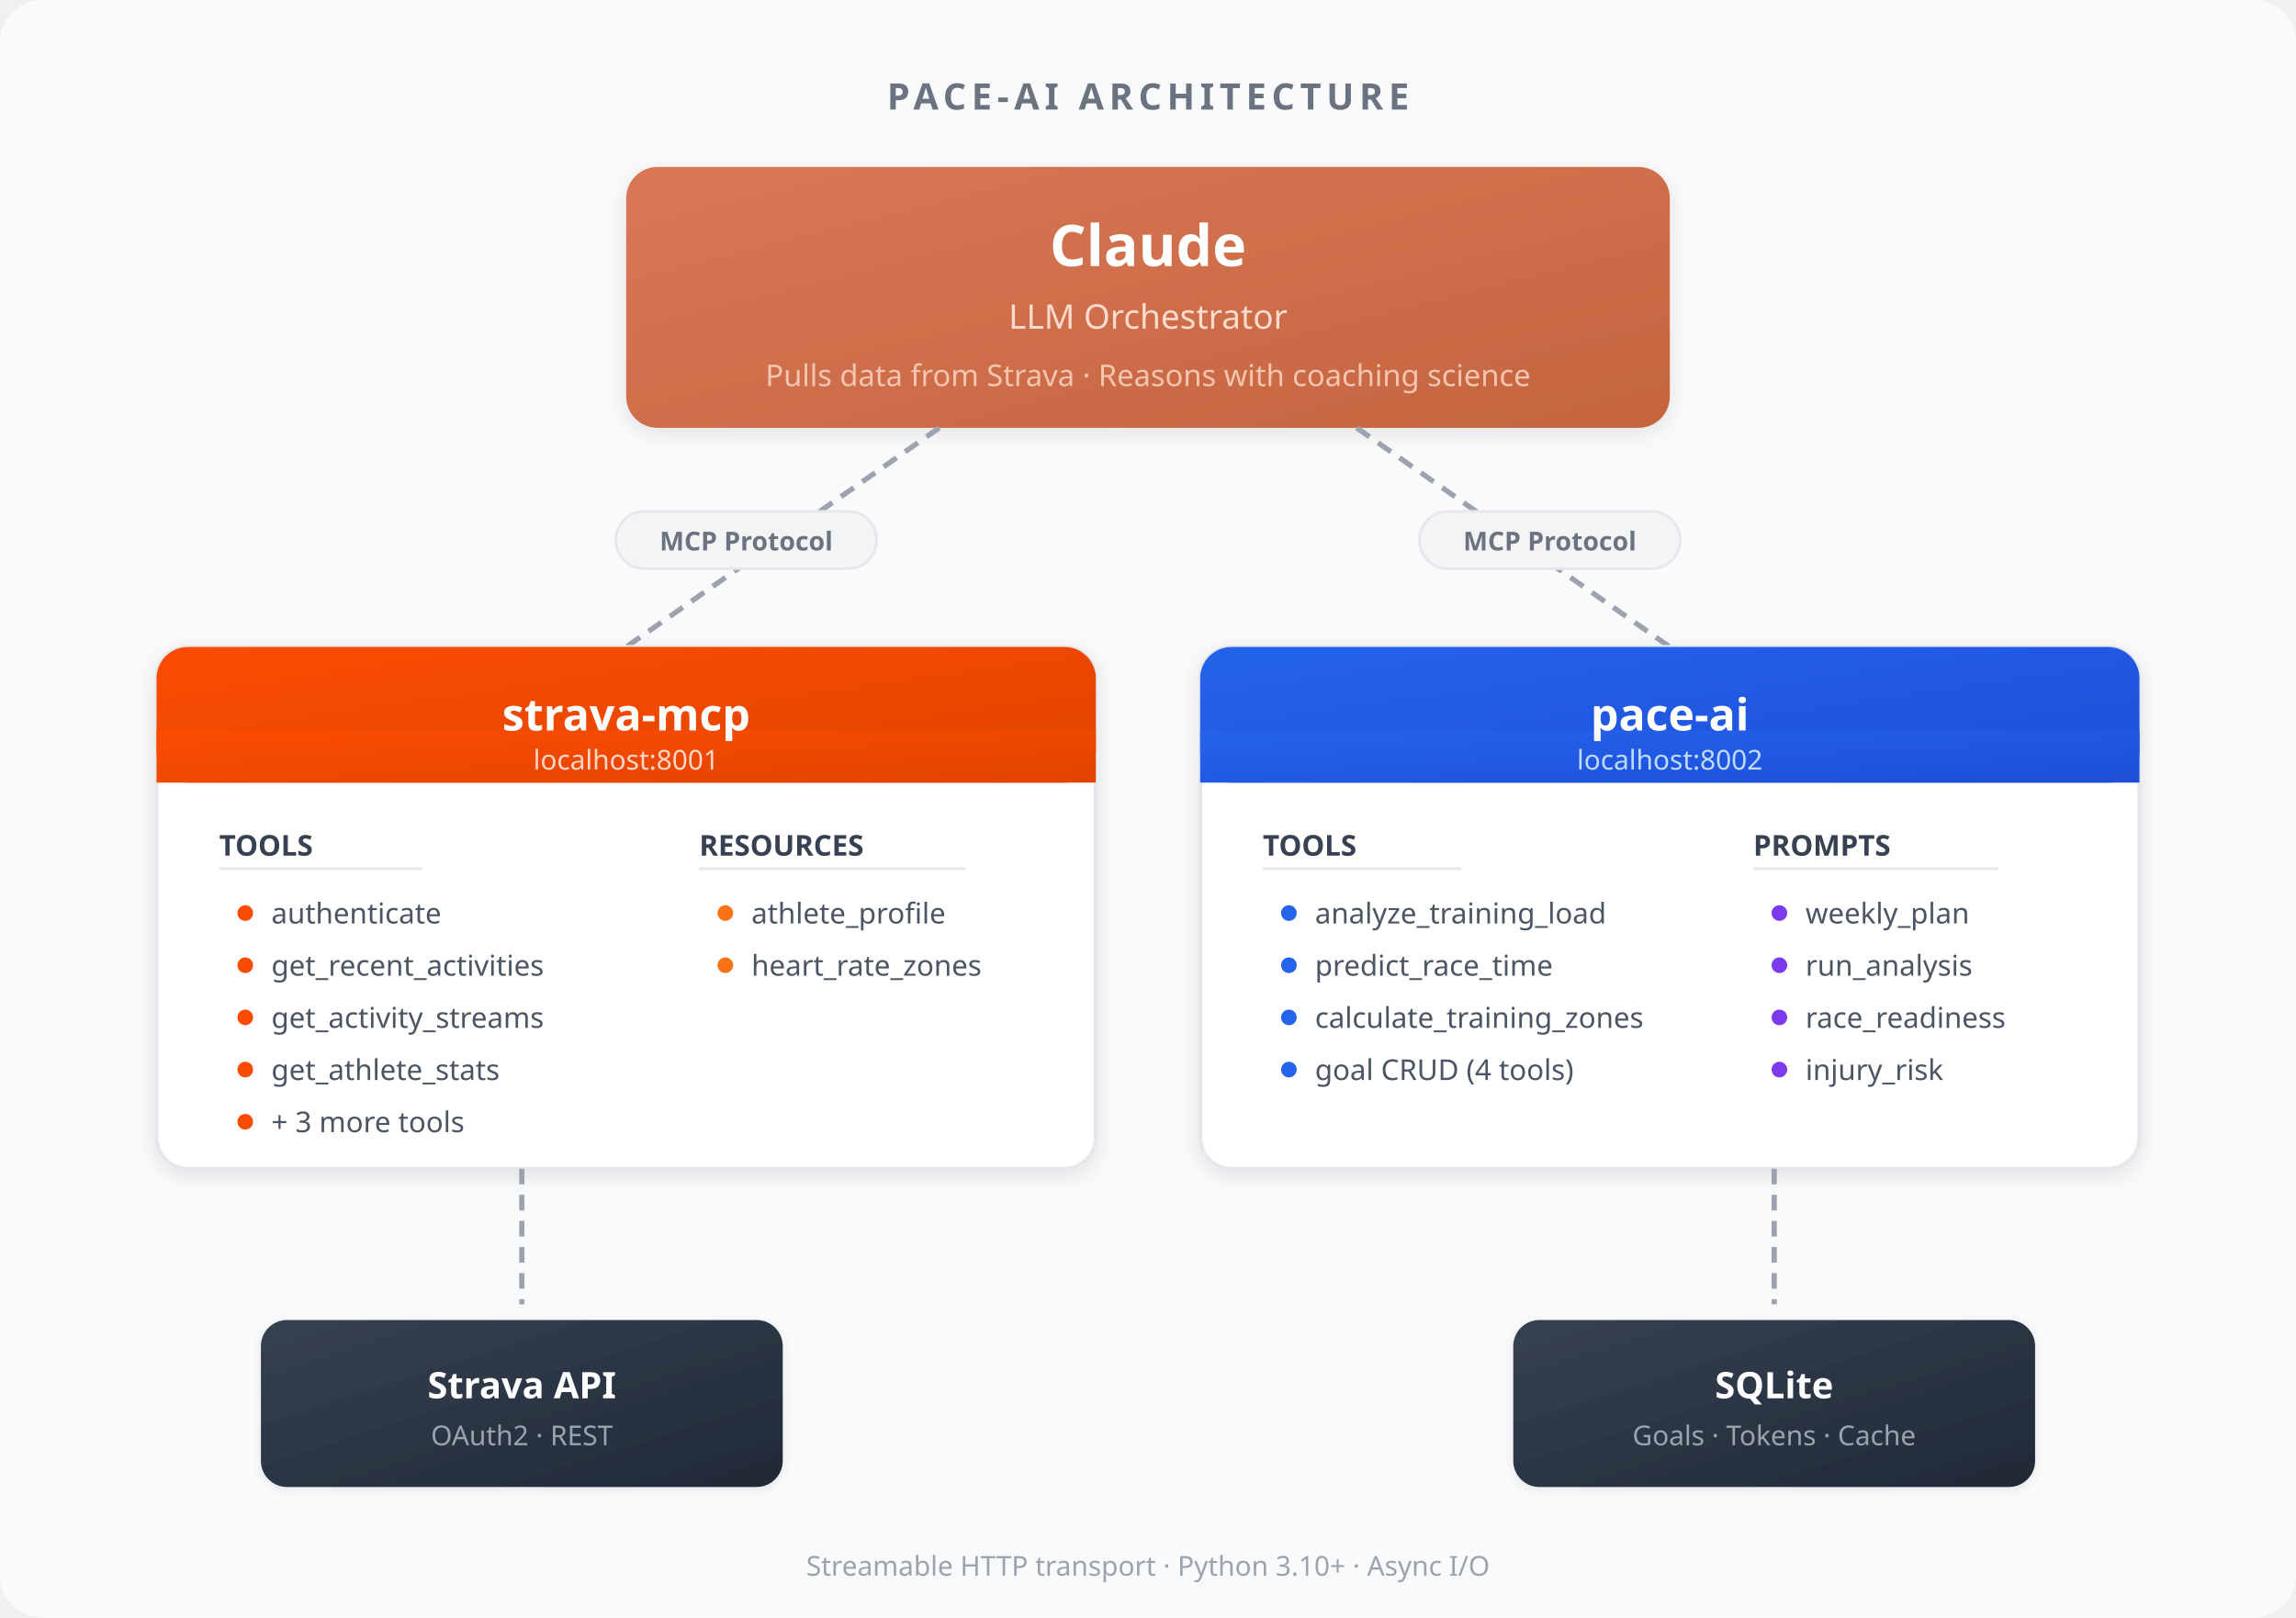
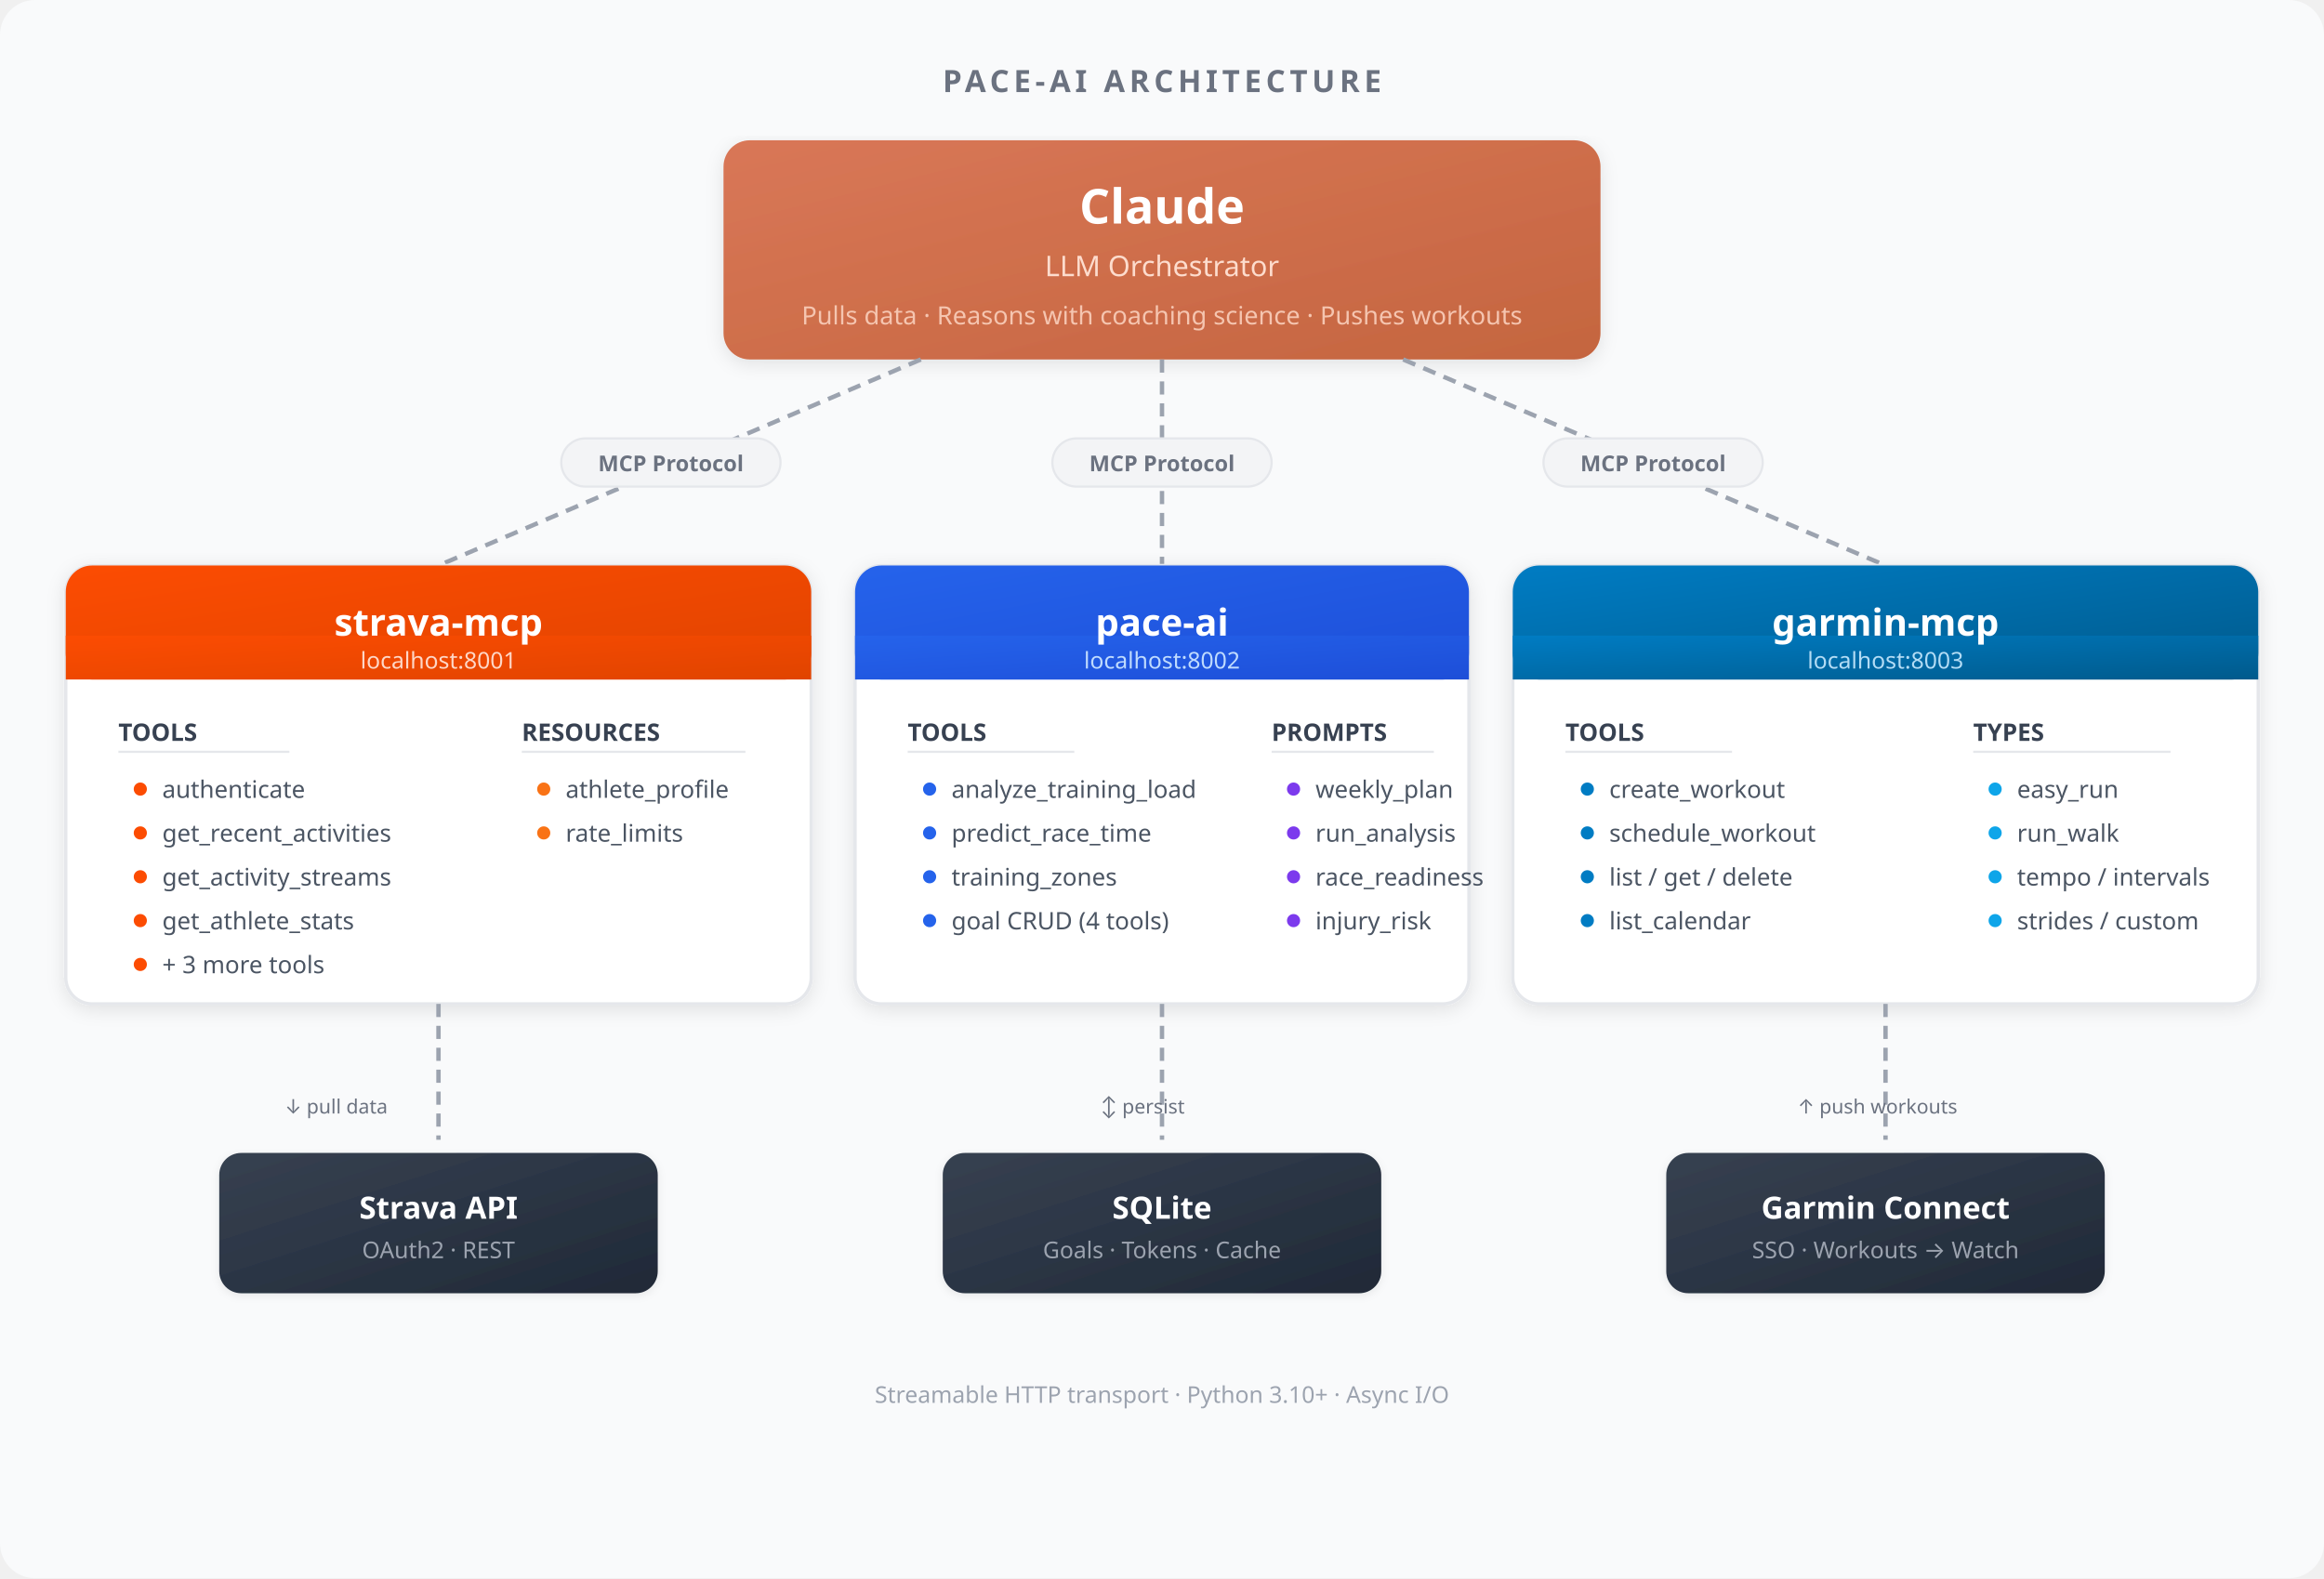
- <svg xmlns="http://www.w3.org/2000/svg" viewBox="0 0 880 620" font-family="'Segoe UI', system-ui, -apple-system, sans-serif">
+ <svg xmlns="http://www.w3.org/2000/svg" viewBox="0 0 1060 720" font-family="'Segoe UI', system-ui, -apple-system, sans-serif">
  <defs>
    <linearGradient id="claudeGrad" x1="0%" y1="0%" x2="100%" y2="100%">
      <stop offset="0%" style="stop-color:#D97757;stop-opacity:1" />
      <stop offset="100%" style="stop-color:#C4653F;stop-opacity:1" />
    </linearGradient>
    <linearGradient id="stravaGrad" x1="0%" y1="0%" x2="100%" y2="100%">
      <stop offset="0%" style="stop-color:#FC4C02;stop-opacity:1" />
      <stop offset="100%" style="stop-color:#E04400;stop-opacity:1" />
    </linearGradient>
    <linearGradient id="paceGrad" x1="0%" y1="0%" x2="100%" y2="100%">
      <stop offset="0%" style="stop-color:#2563EB;stop-opacity:1" />
      <stop offset="100%" style="stop-color:#1D4ED8;stop-opacity:1" />
    </linearGradient>
+     <linearGradient id="garminGrad" x1="0%" y1="0%" x2="100%" y2="100%">
+       <stop offset="0%" style="stop-color:#007CC3;stop-opacity:1" />
+       <stop offset="100%" style="stop-color:#005A8C;stop-opacity:1" />
+     </linearGradient>
    <linearGradient id="extGrad" x1="0%" y1="0%" x2="100%" y2="100%">
      <stop offset="0%" style="stop-color:#374151;stop-opacity:1" />
      <stop offset="100%" style="stop-color:#1F2937;stop-opacity:1" />
    </linearGradient>
    <filter id="shadow" x="-4%" y="-4%" width="108%" height="116%">
      <feDropShadow dx="0" dy="2" stdDeviation="4" flood-color="#000" flood-opacity="0.10" />
    </filter>
    <filter id="shadowSm" x="-4%" y="-4%" width="108%" height="116%">
      <feDropShadow dx="0" dy="1" stdDeviation="2" flood-color="#000" flood-opacity="0.08" />
    </filter>
  </defs>
-   <rect width="880" height="620" rx="16" fill="#F9FAFB" />
-   <text x="440" y="42" text-anchor="middle" font-size="14" font-weight="600" fill="#6B7280" letter-spacing="2">PACE-AI ARCHITECTURE</text>
-   <rect x="240" y="64" width="400" height="100" rx="12" fill="url(#claudeGrad)" filter="url(#shadow)" />
-   <text x="440" y="102" text-anchor="middle" font-size="22" font-weight="700" fill="#fff">Claude</text>
-   <text x="440" y="126" text-anchor="middle" font-size="13" fill="#FDDCCD" font-weight="500">LLM Orchestrator</text>
-   <text x="440" y="148" text-anchor="middle" font-size="11.5" fill="#F5C5B0">Pulls data from Strava · Reasons with coaching science</text>
-   <line x1="360" y1="164" x2="240" y2="248" stroke="#9CA3AF" stroke-width="2" stroke-dasharray="6,4" />
-   <line x1="520" y1="164" x2="640" y2="248" stroke="#9CA3AF" stroke-width="2" stroke-dasharray="6,4" />
-   <rect x="236" y="196" width="100" height="22" rx="11" fill="#F3F4F6" stroke="#E5E7EB" stroke-width="1" />
-   <text x="286" y="211" text-anchor="middle" font-size="10" fill="#6B7280" font-weight="600">MCP Protocol</text>
-   <rect x="544" y="196" width="100" height="22" rx="11" fill="#F3F4F6" stroke="#E5E7EB" stroke-width="1" />
-   <text x="594" y="211" text-anchor="middle" font-size="10" fill="#6B7280" font-weight="600">MCP Protocol</text>
-   <rect x="60" y="248" width="360" height="200" rx="12" fill="#fff" stroke="#E5E7EB" stroke-width="1.5" filter="url(#shadow)" />
-   <rect x="60" y="248" width="360" height="52" rx="12" fill="url(#stravaGrad)" />
-   <rect x="60" y="280" width="360" height="20" fill="url(#stravaGrad)" />
-   <text x="240" y="280" text-anchor="middle" font-size="17" font-weight="700" fill="#fff">strava-mcp</text>
-   <text x="240" y="295" text-anchor="middle" font-size="10.5" fill="#FED7C7">localhost:8001</text>
-   <text x="84" y="328" font-size="11" font-weight="600" fill="#374151">TOOLS</text>
-   <line x1="84" y1="333" x2="162" y2="333" stroke="#E5E7EB" stroke-width="1" />
-   <circle cx="94" cy="350" r="3" fill="#FC4C02" />
-   <text x="104" y="354" font-size="11" fill="#4B5563">authenticate</text>
-   <circle cx="94" cy="370" r="3" fill="#FC4C02" />
-   <text x="104" y="374" font-size="11" fill="#4B5563">get_recent_activities</text>
-   <circle cx="94" cy="390" r="3" fill="#FC4C02" />
-   <text x="104" y="394" font-size="11" fill="#4B5563">get_activity_streams</text>
-   <circle cx="94" cy="410" r="3" fill="#FC4C02" />
-   <text x="104" y="414" font-size="11" fill="#4B5563">get_athlete_stats</text>
-   <circle cx="94" cy="430" r="3" fill="#FC4C02" />
-   <text x="104" y="434" font-size="11" fill="#4B5563">+ 3 more tools</text>
-   <text x="268" y="328" font-size="11" font-weight="600" fill="#374151">RESOURCES</text>
-   <line x1="268" y1="333" x2="370" y2="333" stroke="#E5E7EB" stroke-width="1" />
-   <circle cx="278" cy="350" r="3" fill="#F97316" />
-   <text x="288" y="354" font-size="11" fill="#4B5563">athlete_profile</text>
-   <circle cx="278" cy="370" r="3" fill="#F97316" />
-   <text x="288" y="374" font-size="11" fill="#4B5563">heart_rate_zones</text>
-   <rect x="460" y="248" width="360" height="200" rx="12" fill="#fff" stroke="#E5E7EB" stroke-width="1.5" filter="url(#shadow)" />
-   <rect x="460" y="248" width="360" height="52" rx="12" fill="url(#paceGrad)" />
-   <rect x="460" y="280" width="360" height="20" fill="url(#paceGrad)" />
-   <text x="640" y="280" text-anchor="middle" font-size="17" font-weight="700" fill="#fff">pace-ai</text>
-   <text x="640" y="295" text-anchor="middle" font-size="10.5" fill="#BFDBFE">localhost:8002</text>
-   <text x="484" y="328" font-size="11" font-weight="600" fill="#374151">TOOLS</text>
-   <line x1="484" y1="333" x2="560" y2="333" stroke="#E5E7EB" stroke-width="1" />
-   <circle cx="494" cy="350" r="3" fill="#2563EB" />
-   <text x="504" y="354" font-size="11" fill="#4B5563">analyze_training_load</text>
-   <circle cx="494" cy="370" r="3" fill="#2563EB" />
-   <text x="504" y="374" font-size="11" fill="#4B5563">predict_race_time</text>
-   <circle cx="494" cy="390" r="3" fill="#2563EB" />
-   <text x="504" y="394" font-size="11" fill="#4B5563">calculate_training_zones</text>
-   <circle cx="494" cy="410" r="3" fill="#2563EB" />
-   <text x="504" y="414" font-size="11" fill="#4B5563">goal CRUD (4 tools)</text>
-   <text x="672" y="328" font-size="11" font-weight="600" fill="#374151">PROMPTS</text>
-   <line x1="672" y1="333" x2="766" y2="333" stroke="#E5E7EB" stroke-width="1" />
-   <circle cx="682" cy="350" r="3" fill="#7C3AED" />
-   <text x="692" y="354" font-size="11" fill="#4B5563">weekly_plan</text>
-   <circle cx="682" cy="370" r="3" fill="#7C3AED" />
-   <text x="692" y="374" font-size="11" fill="#4B5563">run_analysis</text>
-   <circle cx="682" cy="390" r="3" fill="#7C3AED" />
-   <text x="692" y="394" font-size="11" fill="#4B5563">race_readiness</text>
-   <circle cx="682" cy="410" r="3" fill="#7C3AED" />
-   <text x="692" y="414" font-size="11" fill="#4B5563">injury_risk</text>
-   <line x1="200" y1="448" x2="200" y2="500" stroke="#9CA3AF" stroke-width="2" stroke-dasharray="6,4" />
-   <line x1="680" y1="448" x2="680" y2="500" stroke="#9CA3AF" stroke-width="2" stroke-dasharray="6,4" />
-   <rect x="100" y="506" width="200" height="64" rx="10" fill="url(#extGrad)" filter="url(#shadowSm)" />
-   <text x="200" y="536" text-anchor="middle" font-size="14" font-weight="600" fill="#fff">Strava API</text>
-   <text x="200" y="554" text-anchor="middle" font-size="10.5" fill="#9CA3AF">OAuth2 · REST</text>
-   <rect x="580" y="506" width="200" height="64" rx="10" fill="url(#extGrad)" filter="url(#shadowSm)" />
-   <text x="680" y="536" text-anchor="middle" font-size="14" font-weight="600" fill="#fff">SQLite</text>
-   <text x="680" y="554" text-anchor="middle" font-size="10.5" fill="#9CA3AF">Goals · Tokens · Cache</text>
-   <text x="440" y="604" text-anchor="middle" font-size="10.5" fill="#9CA3AF">Streamable HTTP transport · Python 3.10+ · Async I/O</text>
+   <rect width="1060" height="720" rx="16" fill="#F9FAFB" />
+   <text x="530" y="42" text-anchor="middle" font-size="14" font-weight="600" fill="#6B7280" letter-spacing="2">PACE-AI ARCHITECTURE</text>
+   <rect x="330" y="64" width="400" height="100" rx="12" fill="url(#claudeGrad)" filter="url(#shadow)" />
+   <text x="530" y="102" text-anchor="middle" font-size="22" font-weight="700" fill="#fff">Claude</text>
+   <text x="530" y="126" text-anchor="middle" font-size="13" fill="#FDDCCD" font-weight="500">LLM Orchestrator</text>
+   <text x="530" y="148" text-anchor="middle" font-size="11.5" fill="#F5C5B0">Pulls data · Reasons with coaching science · Pushes workouts</text>
+   <line x1="420" y1="164" x2="200" y2="258" stroke="#9CA3AF" stroke-width="2" stroke-dasharray="6,4" />
+   <line x1="530" y1="164" x2="530" y2="258" stroke="#9CA3AF" stroke-width="2" stroke-dasharray="6,4" />
+   <line x1="640" y1="164" x2="860" y2="258" stroke="#9CA3AF" stroke-width="2" stroke-dasharray="6,4" />
+   <rect x="256" y="200" width="100" height="22" rx="11" fill="#F3F4F6" stroke="#E5E7EB" stroke-width="1" />
+   <text x="306" y="215" text-anchor="middle" font-size="10" fill="#6B7280" font-weight="600">MCP Protocol</text>
+   <rect x="480" y="200" width="100" height="22" rx="11" fill="#F3F4F6" stroke="#E5E7EB" stroke-width="1" />
+   <text x="530" y="215" text-anchor="middle" font-size="10" fill="#6B7280" font-weight="600">MCP Protocol</text>
+   <rect x="704" y="200" width="100" height="22" rx="11" fill="#F3F4F6" stroke="#E5E7EB" stroke-width="1" />
+   <text x="754" y="215" text-anchor="middle" font-size="10" fill="#6B7280" font-weight="600">MCP Protocol</text>
+   <rect x="30" y="258" width="340" height="200" rx="12" fill="#fff" stroke="#E5E7EB" stroke-width="1.5" filter="url(#shadow)" />
+   <rect x="30" y="258" width="340" height="52" rx="12" fill="url(#stravaGrad)" />
+   <rect x="30" y="290" width="340" height="20" fill="url(#stravaGrad)" />
+   <text x="200" y="290" text-anchor="middle" font-size="17" font-weight="700" fill="#fff">strava-mcp</text>
+   <text x="200" y="305" text-anchor="middle" font-size="10.5" fill="#FED7C7">localhost:8001</text>
+   <text x="54" y="338" font-size="11" font-weight="600" fill="#374151">TOOLS</text>
+   <line x1="54" y1="343" x2="132" y2="343" stroke="#E5E7EB" stroke-width="1" />
+   <circle cx="64" cy="360" r="3" fill="#FC4C02" />
+   <text x="74" y="364" font-size="11" fill="#4B5563">authenticate</text>
+   <circle cx="64" cy="380" r="3" fill="#FC4C02" />
+   <text x="74" y="384" font-size="11" fill="#4B5563">get_recent_activities</text>
+   <circle cx="64" cy="400" r="3" fill="#FC4C02" />
+   <text x="74" y="404" font-size="11" fill="#4B5563">get_activity_streams</text>
+   <circle cx="64" cy="420" r="3" fill="#FC4C02" />
+   <text x="74" y="424" font-size="11" fill="#4B5563">get_athlete_stats</text>
+   <circle cx="64" cy="440" r="3" fill="#FC4C02" />
+   <text x="74" y="444" font-size="11" fill="#4B5563">+ 3 more tools</text>
+   <text x="238" y="338" font-size="11" font-weight="600" fill="#374151">RESOURCES</text>
+   <line x1="238" y1="343" x2="340" y2="343" stroke="#E5E7EB" stroke-width="1" />
+   <circle cx="248" cy="360" r="3" fill="#F97316" />
+   <text x="258" y="364" font-size="11" fill="#4B5563">athlete_profile</text>
+   <circle cx="248" cy="380" r="3" fill="#F97316" />
+   <text x="258" y="384" font-size="11" fill="#4B5563">rate_limits</text>
+   <rect x="390" y="258" width="280" height="200" rx="12" fill="#fff" stroke="#E5E7EB" stroke-width="1.5" filter="url(#shadow)" />
+   <rect x="390" y="258" width="280" height="52" rx="12" fill="url(#paceGrad)" />
+   <rect x="390" y="290" width="280" height="20" fill="url(#paceGrad)" />
+   <text x="530" y="290" text-anchor="middle" font-size="17" font-weight="700" fill="#fff">pace-ai</text>
+   <text x="530" y="305" text-anchor="middle" font-size="10.5" fill="#BFDBFE">localhost:8002</text>
+   <text x="414" y="338" font-size="11" font-weight="600" fill="#374151">TOOLS</text>
+   <line x1="414" y1="343" x2="490" y2="343" stroke="#E5E7EB" stroke-width="1" />
+   <circle cx="424" cy="360" r="3" fill="#2563EB" />
+   <text x="434" y="364" font-size="11" fill="#4B5563">analyze_training_load</text>
+   <circle cx="424" cy="380" r="3" fill="#2563EB" />
+   <text x="434" y="384" font-size="11" fill="#4B5563">predict_race_time</text>
+   <circle cx="424" cy="400" r="3" fill="#2563EB" />
+   <text x="434" y="404" font-size="11" fill="#4B5563">training_zones</text>
+   <circle cx="424" cy="420" r="3" fill="#2563EB" />
+   <text x="434" y="424" font-size="11" fill="#4B5563">goal CRUD (4 tools)</text>
+   <text x="580" y="338" font-size="11" font-weight="600" fill="#374151">PROMPTS</text>
+   <line x1="580" y1="343" x2="654" y2="343" stroke="#E5E7EB" stroke-width="1" />
+   <circle cx="590" cy="360" r="3" fill="#7C3AED" />
+   <text x="600" y="364" font-size="11" fill="#4B5563">weekly_plan</text>
+   <circle cx="590" cy="380" r="3" fill="#7C3AED" />
+   <text x="600" y="384" font-size="11" fill="#4B5563">run_analysis</text>
+   <circle cx="590" cy="400" r="3" fill="#7C3AED" />
+   <text x="600" y="404" font-size="11" fill="#4B5563">race_readiness</text>
+   <circle cx="590" cy="420" r="3" fill="#7C3AED" />
+   <text x="600" y="424" font-size="11" fill="#4B5563">injury_risk</text>
+   <rect x="690" y="258" width="340" height="200" rx="12" fill="#fff" stroke="#E5E7EB" stroke-width="1.5" filter="url(#shadow)" />
+   <rect x="690" y="258" width="340" height="52" rx="12" fill="url(#garminGrad)" />
+   <rect x="690" y="290" width="340" height="20" fill="url(#garminGrad)" />
+   <text x="860" y="290" text-anchor="middle" font-size="17" font-weight="700" fill="#fff">garmin-mcp</text>
+   <text x="860" y="305" text-anchor="middle" font-size="10.5" fill="#B3DCF5">localhost:8003</text>
+   <text x="714" y="338" font-size="11" font-weight="600" fill="#374151">TOOLS</text>
+   <line x1="714" y1="343" x2="790" y2="343" stroke="#E5E7EB" stroke-width="1" />
+   <circle cx="724" cy="360" r="3" fill="#007CC3" />
+   <text x="734" y="364" font-size="11" fill="#4B5563">create_workout</text>
+   <circle cx="724" cy="380" r="3" fill="#007CC3" />
+   <text x="734" y="384" font-size="11" fill="#4B5563">schedule_workout</text>
+   <circle cx="724" cy="400" r="3" fill="#007CC3" />
+   <text x="734" y="404" font-size="11" fill="#4B5563">list / get / delete</text>
+   <circle cx="724" cy="420" r="3" fill="#007CC3" />
+   <text x="734" y="424" font-size="11" fill="#4B5563">list_calendar</text>
+   <text x="900" y="338" font-size="11" font-weight="600" fill="#374151">TYPES</text>
+   <line x1="900" y1="343" x2="990" y2="343" stroke="#E5E7EB" stroke-width="1" />
+   <circle cx="910" cy="360" r="3" fill="#0EA5E9" />
+   <text x="920" y="364" font-size="11" fill="#4B5563">easy_run</text>
+   <circle cx="910" cy="380" r="3" fill="#0EA5E9" />
+   <text x="920" y="384" font-size="11" fill="#4B5563">run_walk</text>
+   <circle cx="910" cy="400" r="3" fill="#0EA5E9" />
+   <text x="920" y="404" font-size="11" fill="#4B5563">tempo / intervals</text>
+   <circle cx="910" cy="420" r="3" fill="#0EA5E9" />
+   <text x="920" y="424" font-size="11" fill="#4B5563">strides / custom</text>
+   <line x1="200" y1="458" x2="200" y2="520" stroke="#9CA3AF" stroke-width="2" stroke-dasharray="6,4" />
+   <line x1="530" y1="458" x2="530" y2="520" stroke="#9CA3AF" stroke-width="2" stroke-dasharray="6,4" />
+   <line x1="860" y1="458" x2="860" y2="520" stroke="#9CA3AF" stroke-width="2" stroke-dasharray="6,4" />
+   <rect x="100" y="526" width="200" height="64" rx="10" fill="url(#extGrad)" filter="url(#shadowSm)" />
+   <text x="200" y="556" text-anchor="middle" font-size="14" font-weight="600" fill="#fff">Strava API</text>
+   <text x="200" y="574" text-anchor="middle" font-size="10.5" fill="#9CA3AF">OAuth2 · REST</text>
+   <rect x="430" y="526" width="200" height="64" rx="10" fill="url(#extGrad)" filter="url(#shadowSm)" />
+   <text x="530" y="556" text-anchor="middle" font-size="14" font-weight="600" fill="#fff">SQLite</text>
+   <text x="530" y="574" text-anchor="middle" font-size="10.5" fill="#9CA3AF">Goals · Tokens · Cache</text>
+   <rect x="760" y="526" width="200" height="64" rx="10" fill="url(#extGrad)" filter="url(#shadowSm)" />
+   <text x="860" y="556" text-anchor="middle" font-size="14" font-weight="600" fill="#fff">Garmin Connect</text>
+   <text x="860" y="574" text-anchor="middle" font-size="10.5" fill="#9CA3AF">SSO · Workouts → Watch</text>
+   <text x="530" y="640" text-anchor="middle" font-size="10.5" fill="#9CA3AF">Streamable HTTP transport · Python 3.10+ · Async I/O</text>
+   <text x="130" y="508" font-size="9" fill="#6B7280">↓ pull data</text>
+   <text x="502" y="508" font-size="9" fill="#6B7280">↕ persist</text>
+   <text x="820" y="508" font-size="9" fill="#6B7280">↑ push workouts</text>
</svg>
